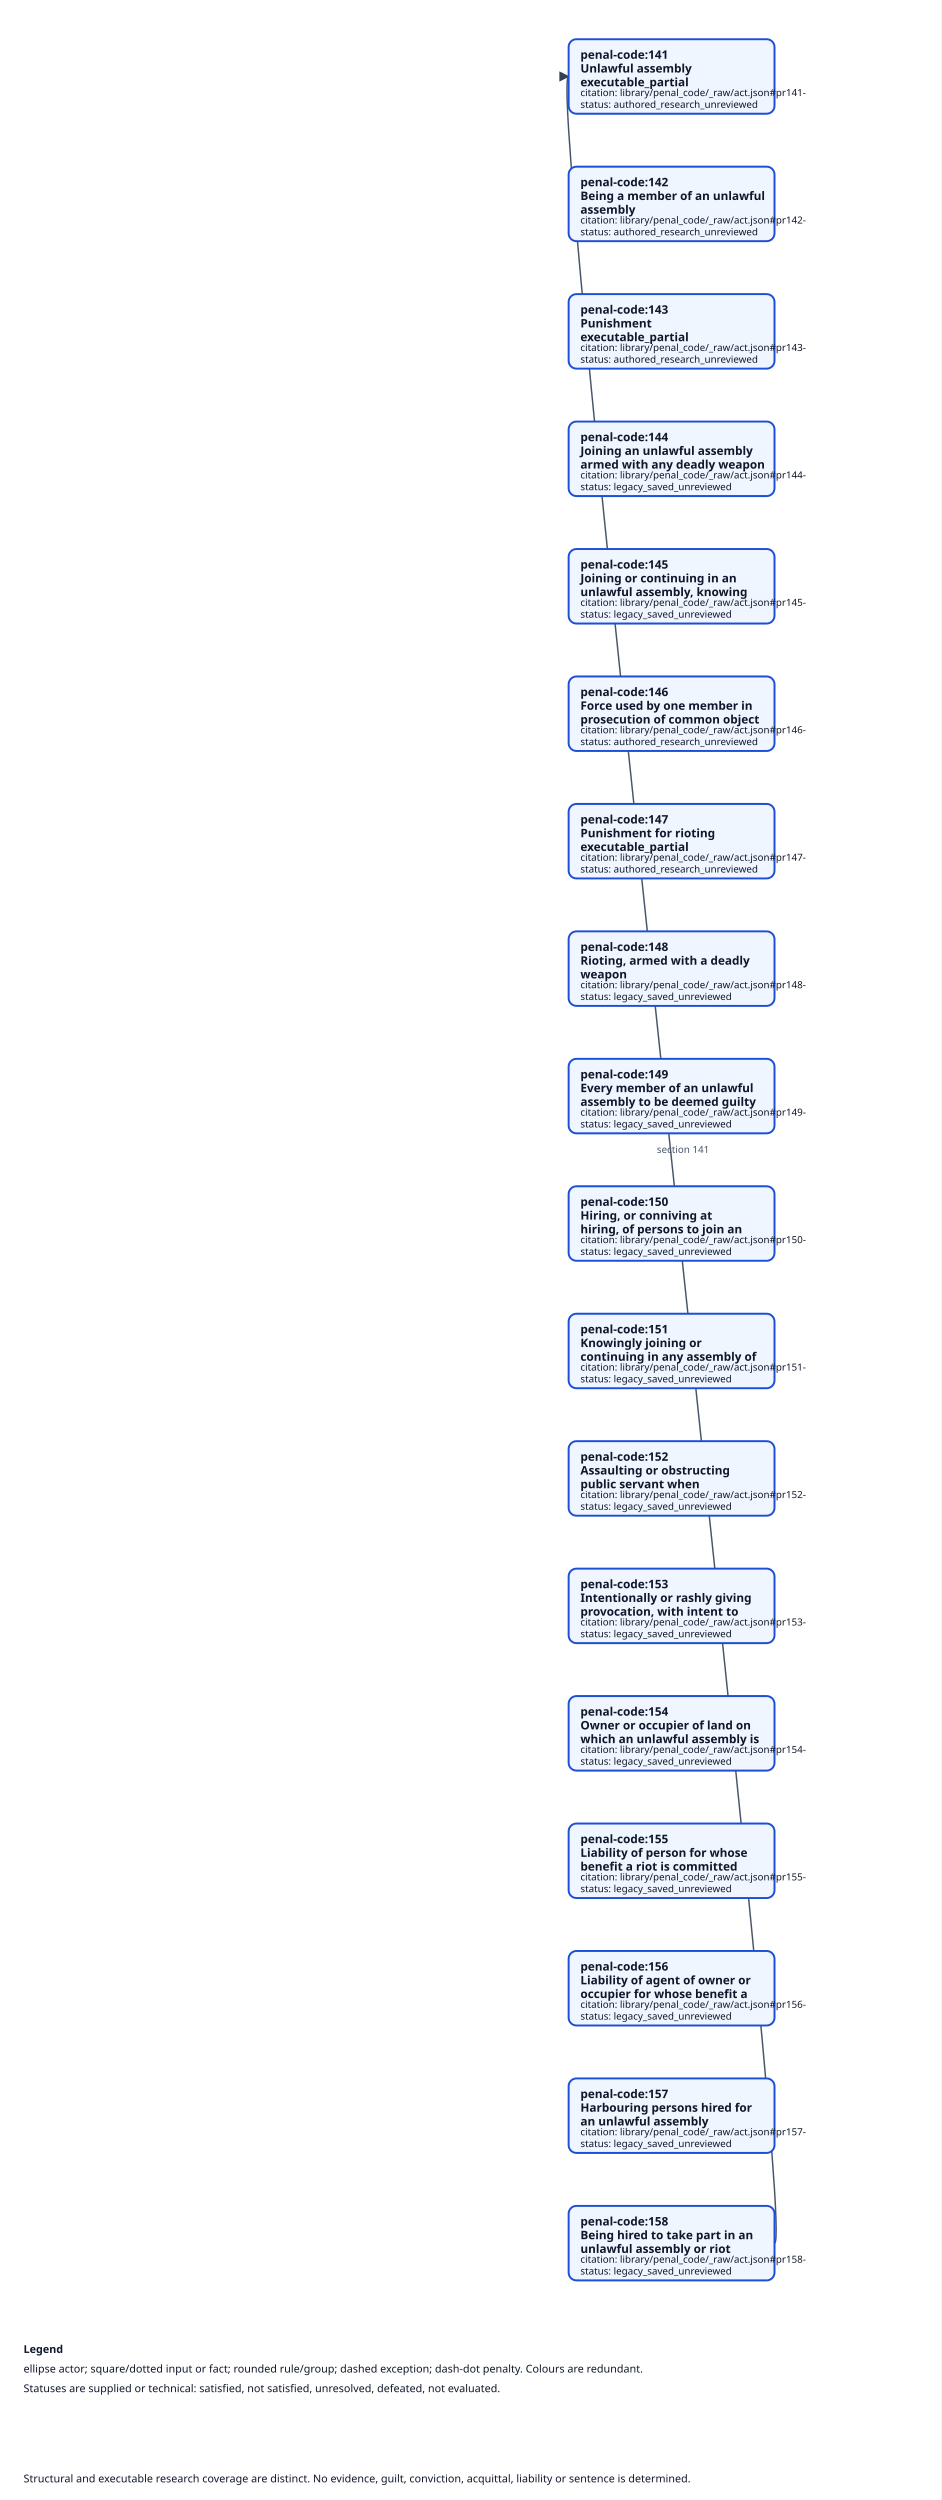
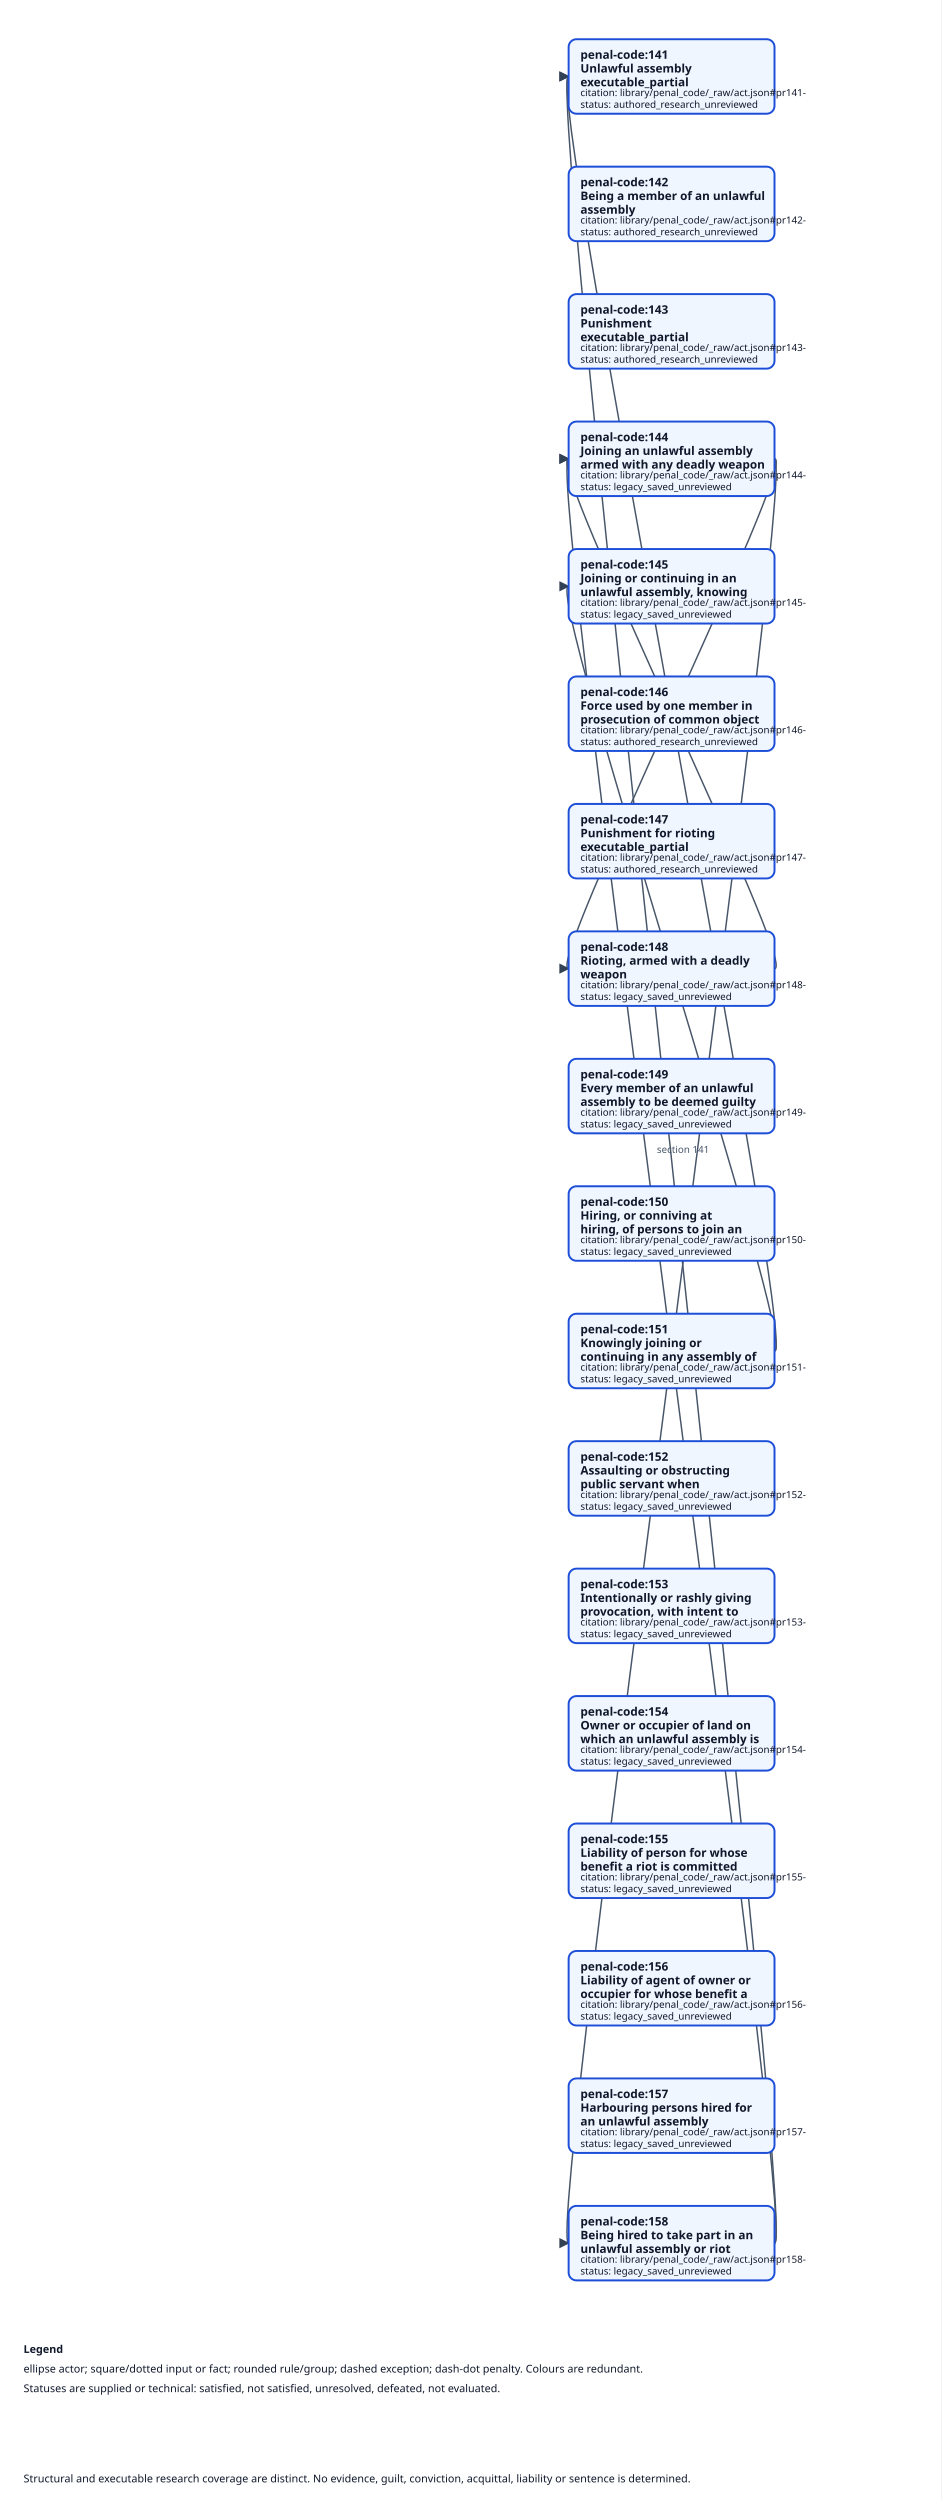
<svg xmlns="http://www.w3.org/2000/svg" width="960" height="2550" viewBox="0 0 960 2550" role="img" aria-labelledby="title desc">
  <defs>
    <marker id="arrow" viewBox="0 0 10 10" refX="9" refY="5" markerWidth="7" markerHeight="7" orient="auto-start-reverse">
      <path d="M 0 0 L 10 5 L 0 10 z" fill="#334155" />
    </marker>
  </defs>
  <rect width="100%" height="100%" fill="#ffffff" />
  <style>text{font-family:ui-sans-serif,system-ui,sans-serif;fill:#0f172a}.edge{stroke:#475569;stroke-width:1.5;fill:none;marker-end:url(#arrow)}.edge-label{font-size:10px;fill:#475569}.node-label{font-size:12px;font-weight:600}.node-meta{font-size:10px}.legend{font-size:11px}</style>
  <g id="edges">
+     <path class="edge" data-kind="statutory-reference" d="M 790 468 C 815 468 555 988 580 988" />
+     <text class="edge-label" x="670" y="721">section 148</text>
+     <path class="edge" data-kind="statutory-reference" d="M 790 468 C 815 468 555 2288 580 2288" />
+     <text class="edge-label" x="670" y="1371">section 158</text>
+     <path class="edge" data-kind="statutory-reference" d="M 790 988 C 815 988 555 468 580 468" />
+     <text class="edge-label" x="670" y="721">section 144</text>
+     <path class="edge" data-kind="statutory-reference" d="M 790 1378 C 815 1378 555 78 580 78" />
+     <text class="edge-label" x="670" y="721">section 141</text>
+     <path class="edge" data-kind="statutory-reference" d="M 790 1378 C 815 1378 555 598 580 598" />
+     <text class="edge-label" x="670" y="981">section 145</text>
    <path class="edge" data-kind="statutory-reference" d="M 790 2288 C 815 2288 555 78 580 78" />
    <text class="edge-label" x="670" y="1176">section 141</text>
+     <path class="edge" data-kind="statutory-reference" d="M 790 2288 C 815 2288 555 468 580 468" />
+     <text class="edge-label" x="670" y="1371">section 144</text>
  </g>
  <g id="nodes">
    <g id="node-penal-code-141" data-semantic-id="penal-code:141" data-kind="provision">
      <rect x="580" y="40" width="210" height="76" rx="8" fill="#eff6ff" stroke="#1d4ed8" stroke-width="2" />
      <text class="node-label" x="592" y="60">
        <tspan x="592" dy="0">penal-code:141</tspan>
        <tspan x="592" dy="14">Unlawful assembly</tspan>
        <tspan x="592" dy="14">executable_partial</tspan>
      </text>
      <text class="node-meta" x="592" y="98">citation: library/penal_code/_raw/act.json#pr141-</text>
      <text class="node-meta" x="592" y="110">status: authored_research_unreviewed</text>
    </g>
    <g id="node-penal-code-142" data-semantic-id="penal-code:142" data-kind="provision">
      <rect x="580" y="170" width="210" height="76" rx="8" fill="#eff6ff" stroke="#1d4ed8" stroke-width="2" />
      <text class="node-label" x="592" y="190">
        <tspan x="592" dy="0">penal-code:142</tspan>
        <tspan x="592" dy="14">Being a member of an unlawful</tspan>
        <tspan x="592" dy="14">assembly</tspan>
      </text>
      <text class="node-meta" x="592" y="228">citation: library/penal_code/_raw/act.json#pr142-</text>
      <text class="node-meta" x="592" y="240">status: authored_research_unreviewed</text>
    </g>
    <g id="node-penal-code-143" data-semantic-id="penal-code:143" data-kind="provision">
      <rect x="580" y="300" width="210" height="76" rx="8" fill="#eff6ff" stroke="#1d4ed8" stroke-width="2" />
      <text class="node-label" x="592" y="320">
        <tspan x="592" dy="0">penal-code:143</tspan>
        <tspan x="592" dy="14">Punishment</tspan>
        <tspan x="592" dy="14">executable_partial</tspan>
      </text>
      <text class="node-meta" x="592" y="358">citation: library/penal_code/_raw/act.json#pr143-</text>
      <text class="node-meta" x="592" y="370">status: authored_research_unreviewed</text>
    </g>
    <g id="node-penal-code-144" data-semantic-id="penal-code:144" data-kind="provision">
      <rect x="580" y="430" width="210" height="76" rx="8" fill="#eff6ff" stroke="#1d4ed8" stroke-width="2" />
      <text class="node-label" x="592" y="450">
        <tspan x="592" dy="0">penal-code:144</tspan>
        <tspan x="592" dy="14">Joining an unlawful assembly</tspan>
        <tspan x="592" dy="14">armed with any deadly weapon</tspan>
      </text>
      <text class="node-meta" x="592" y="488">citation: library/penal_code/_raw/act.json#pr144-</text>
      <text class="node-meta" x="592" y="500">status: legacy_saved_unreviewed</text>
    </g>
    <g id="node-penal-code-145" data-semantic-id="penal-code:145" data-kind="provision">
      <rect x="580" y="560" width="210" height="76" rx="8" fill="#eff6ff" stroke="#1d4ed8" stroke-width="2" />
      <text class="node-label" x="592" y="580">
        <tspan x="592" dy="0">penal-code:145</tspan>
        <tspan x="592" dy="14">Joining or continuing in an</tspan>
        <tspan x="592" dy="14">unlawful assembly, knowing</tspan>
      </text>
      <text class="node-meta" x="592" y="618">citation: library/penal_code/_raw/act.json#pr145-</text>
      <text class="node-meta" x="592" y="630">status: legacy_saved_unreviewed</text>
    </g>
    <g id="node-penal-code-146" data-semantic-id="penal-code:146" data-kind="provision">
      <rect x="580" y="690" width="210" height="76" rx="8" fill="#eff6ff" stroke="#1d4ed8" stroke-width="2" />
      <text class="node-label" x="592" y="710">
        <tspan x="592" dy="0">penal-code:146</tspan>
        <tspan x="592" dy="14">Force used by one member in</tspan>
        <tspan x="592" dy="14">prosecution of common object</tspan>
      </text>
      <text class="node-meta" x="592" y="748">citation: library/penal_code/_raw/act.json#pr146-</text>
      <text class="node-meta" x="592" y="760">status: authored_research_unreviewed</text>
    </g>
    <g id="node-penal-code-147" data-semantic-id="penal-code:147" data-kind="provision">
      <rect x="580" y="820" width="210" height="76" rx="8" fill="#eff6ff" stroke="#1d4ed8" stroke-width="2" />
      <text class="node-label" x="592" y="840">
        <tspan x="592" dy="0">penal-code:147</tspan>
        <tspan x="592" dy="14">Punishment for rioting</tspan>
        <tspan x="592" dy="14">executable_partial</tspan>
      </text>
      <text class="node-meta" x="592" y="878">citation: library/penal_code/_raw/act.json#pr147-</text>
      <text class="node-meta" x="592" y="890">status: authored_research_unreviewed</text>
    </g>
    <g id="node-penal-code-148" data-semantic-id="penal-code:148" data-kind="provision">
      <rect x="580" y="950" width="210" height="76" rx="8" fill="#eff6ff" stroke="#1d4ed8" stroke-width="2" />
      <text class="node-label" x="592" y="970">
        <tspan x="592" dy="0">penal-code:148</tspan>
        <tspan x="592" dy="14">Rioting, armed with a deadly</tspan>
        <tspan x="592" dy="14">weapon</tspan>
      </text>
      <text class="node-meta" x="592" y="1008">citation: library/penal_code/_raw/act.json#pr148-</text>
      <text class="node-meta" x="592" y="1020">status: legacy_saved_unreviewed</text>
    </g>
    <g id="node-penal-code-149" data-semantic-id="penal-code:149" data-kind="provision">
      <rect x="580" y="1080" width="210" height="76" rx="8" fill="#eff6ff" stroke="#1d4ed8" stroke-width="2" />
      <text class="node-label" x="592" y="1100">
        <tspan x="592" dy="0">penal-code:149</tspan>
        <tspan x="592" dy="14">Every member of an unlawful</tspan>
        <tspan x="592" dy="14">assembly to be deemed guilty</tspan>
      </text>
      <text class="node-meta" x="592" y="1138">citation: library/penal_code/_raw/act.json#pr149-</text>
      <text class="node-meta" x="592" y="1150">status: legacy_saved_unreviewed</text>
    </g>
    <g id="node-penal-code-150" data-semantic-id="penal-code:150" data-kind="provision">
      <rect x="580" y="1210" width="210" height="76" rx="8" fill="#eff6ff" stroke="#1d4ed8" stroke-width="2" />
      <text class="node-label" x="592" y="1230">
        <tspan x="592" dy="0">penal-code:150</tspan>
        <tspan x="592" dy="14">Hiring, or conniving at</tspan>
        <tspan x="592" dy="14">hiring, of persons to join an</tspan>
      </text>
      <text class="node-meta" x="592" y="1268">citation: library/penal_code/_raw/act.json#pr150-</text>
      <text class="node-meta" x="592" y="1280">status: legacy_saved_unreviewed</text>
    </g>
    <g id="node-penal-code-151" data-semantic-id="penal-code:151" data-kind="provision">
      <rect x="580" y="1340" width="210" height="76" rx="8" fill="#eff6ff" stroke="#1d4ed8" stroke-width="2" />
      <text class="node-label" x="592" y="1360">
        <tspan x="592" dy="0">penal-code:151</tspan>
        <tspan x="592" dy="14">Knowingly joining or</tspan>
        <tspan x="592" dy="14">continuing in any assembly of</tspan>
      </text>
      <text class="node-meta" x="592" y="1398">citation: library/penal_code/_raw/act.json#pr151-</text>
      <text class="node-meta" x="592" y="1410">status: legacy_saved_unreviewed</text>
    </g>
    <g id="node-penal-code-152" data-semantic-id="penal-code:152" data-kind="provision">
      <rect x="580" y="1470" width="210" height="76" rx="8" fill="#eff6ff" stroke="#1d4ed8" stroke-width="2" />
      <text class="node-label" x="592" y="1490">
        <tspan x="592" dy="0">penal-code:152</tspan>
        <tspan x="592" dy="14">Assaulting or obstructing</tspan>
        <tspan x="592" dy="14">public servant when</tspan>
      </text>
      <text class="node-meta" x="592" y="1528">citation: library/penal_code/_raw/act.json#pr152-</text>
      <text class="node-meta" x="592" y="1540">status: legacy_saved_unreviewed</text>
    </g>
    <g id="node-penal-code-153" data-semantic-id="penal-code:153" data-kind="provision">
      <rect x="580" y="1600" width="210" height="76" rx="8" fill="#eff6ff" stroke="#1d4ed8" stroke-width="2" />
      <text class="node-label" x="592" y="1620">
        <tspan x="592" dy="0">penal-code:153</tspan>
        <tspan x="592" dy="14">Intentionally or rashly giving</tspan>
        <tspan x="592" dy="14">provocation, with intent to</tspan>
      </text>
      <text class="node-meta" x="592" y="1658">citation: library/penal_code/_raw/act.json#pr153-</text>
      <text class="node-meta" x="592" y="1670">status: legacy_saved_unreviewed</text>
    </g>
    <g id="node-penal-code-154" data-semantic-id="penal-code:154" data-kind="provision">
      <rect x="580" y="1730" width="210" height="76" rx="8" fill="#eff6ff" stroke="#1d4ed8" stroke-width="2" />
      <text class="node-label" x="592" y="1750">
        <tspan x="592" dy="0">penal-code:154</tspan>
        <tspan x="592" dy="14">Owner or occupier of land on</tspan>
        <tspan x="592" dy="14">which an unlawful assembly is</tspan>
      </text>
      <text class="node-meta" x="592" y="1788">citation: library/penal_code/_raw/act.json#pr154-</text>
      <text class="node-meta" x="592" y="1800">status: legacy_saved_unreviewed</text>
    </g>
    <g id="node-penal-code-155" data-semantic-id="penal-code:155" data-kind="provision">
      <rect x="580" y="1860" width="210" height="76" rx="8" fill="#eff6ff" stroke="#1d4ed8" stroke-width="2" />
      <text class="node-label" x="592" y="1880">
        <tspan x="592" dy="0">penal-code:155</tspan>
        <tspan x="592" dy="14">Liability of person for whose</tspan>
        <tspan x="592" dy="14">benefit a riot is committed</tspan>
      </text>
      <text class="node-meta" x="592" y="1918">citation: library/penal_code/_raw/act.json#pr155-</text>
      <text class="node-meta" x="592" y="1930">status: legacy_saved_unreviewed</text>
    </g>
    <g id="node-penal-code-156" data-semantic-id="penal-code:156" data-kind="provision">
      <rect x="580" y="1990" width="210" height="76" rx="8" fill="#eff6ff" stroke="#1d4ed8" stroke-width="2" />
      <text class="node-label" x="592" y="2010">
        <tspan x="592" dy="0">penal-code:156</tspan>
        <tspan x="592" dy="14">Liability of agent of owner or</tspan>
        <tspan x="592" dy="14">occupier for whose benefit a</tspan>
      </text>
      <text class="node-meta" x="592" y="2048">citation: library/penal_code/_raw/act.json#pr156-</text>
      <text class="node-meta" x="592" y="2060">status: legacy_saved_unreviewed</text>
    </g>
    <g id="node-penal-code-157" data-semantic-id="penal-code:157" data-kind="provision">
      <rect x="580" y="2120" width="210" height="76" rx="8" fill="#eff6ff" stroke="#1d4ed8" stroke-width="2" />
      <text class="node-label" x="592" y="2140">
        <tspan x="592" dy="0">penal-code:157</tspan>
        <tspan x="592" dy="14">Harbouring persons hired for</tspan>
        <tspan x="592" dy="14">an unlawful assembly</tspan>
      </text>
      <text class="node-meta" x="592" y="2178">citation: library/penal_code/_raw/act.json#pr157-</text>
      <text class="node-meta" x="592" y="2190">status: legacy_saved_unreviewed</text>
    </g>
    <g id="node-penal-code-158" data-semantic-id="penal-code:158" data-kind="provision">
      <rect x="580" y="2250" width="210" height="76" rx="8" fill="#eff6ff" stroke="#1d4ed8" stroke-width="2" />
      <text class="node-label" x="592" y="2270">
        <tspan x="592" dy="0">penal-code:158</tspan>
        <tspan x="592" dy="14">Being hired to take part in an</tspan>
        <tspan x="592" dy="14">unlawful assembly or riot</tspan>
      </text>
      <text class="node-meta" x="592" y="2308">citation: library/penal_code/_raw/act.json#pr158-</text>
      <text class="node-meta" x="592" y="2320">status: legacy_saved_unreviewed</text>
    </g>
  </g>
  <g id="legend">
    <text class="legend" x="24" y="2400" font-weight="700">Legend</text>
    <text class="legend" x="24" y="2420">ellipse actor; square/dotted input or fact; rounded rule/group; dashed exception; dash-dot penalty. Colours are redundant.</text>
    <text class="legend" x="24" y="2440">Statuses are supplied or technical: satisfied, not satisfied, unresolved, defeated, not evaluated.</text>
  </g>
  <text x="24" y="2532" font-size="11" fill="#7f1d1d">Structural and executable research coverage are distinct. No evidence, guilt, conviction, acquittal, liability or sentence is determined.</text>
</svg>
